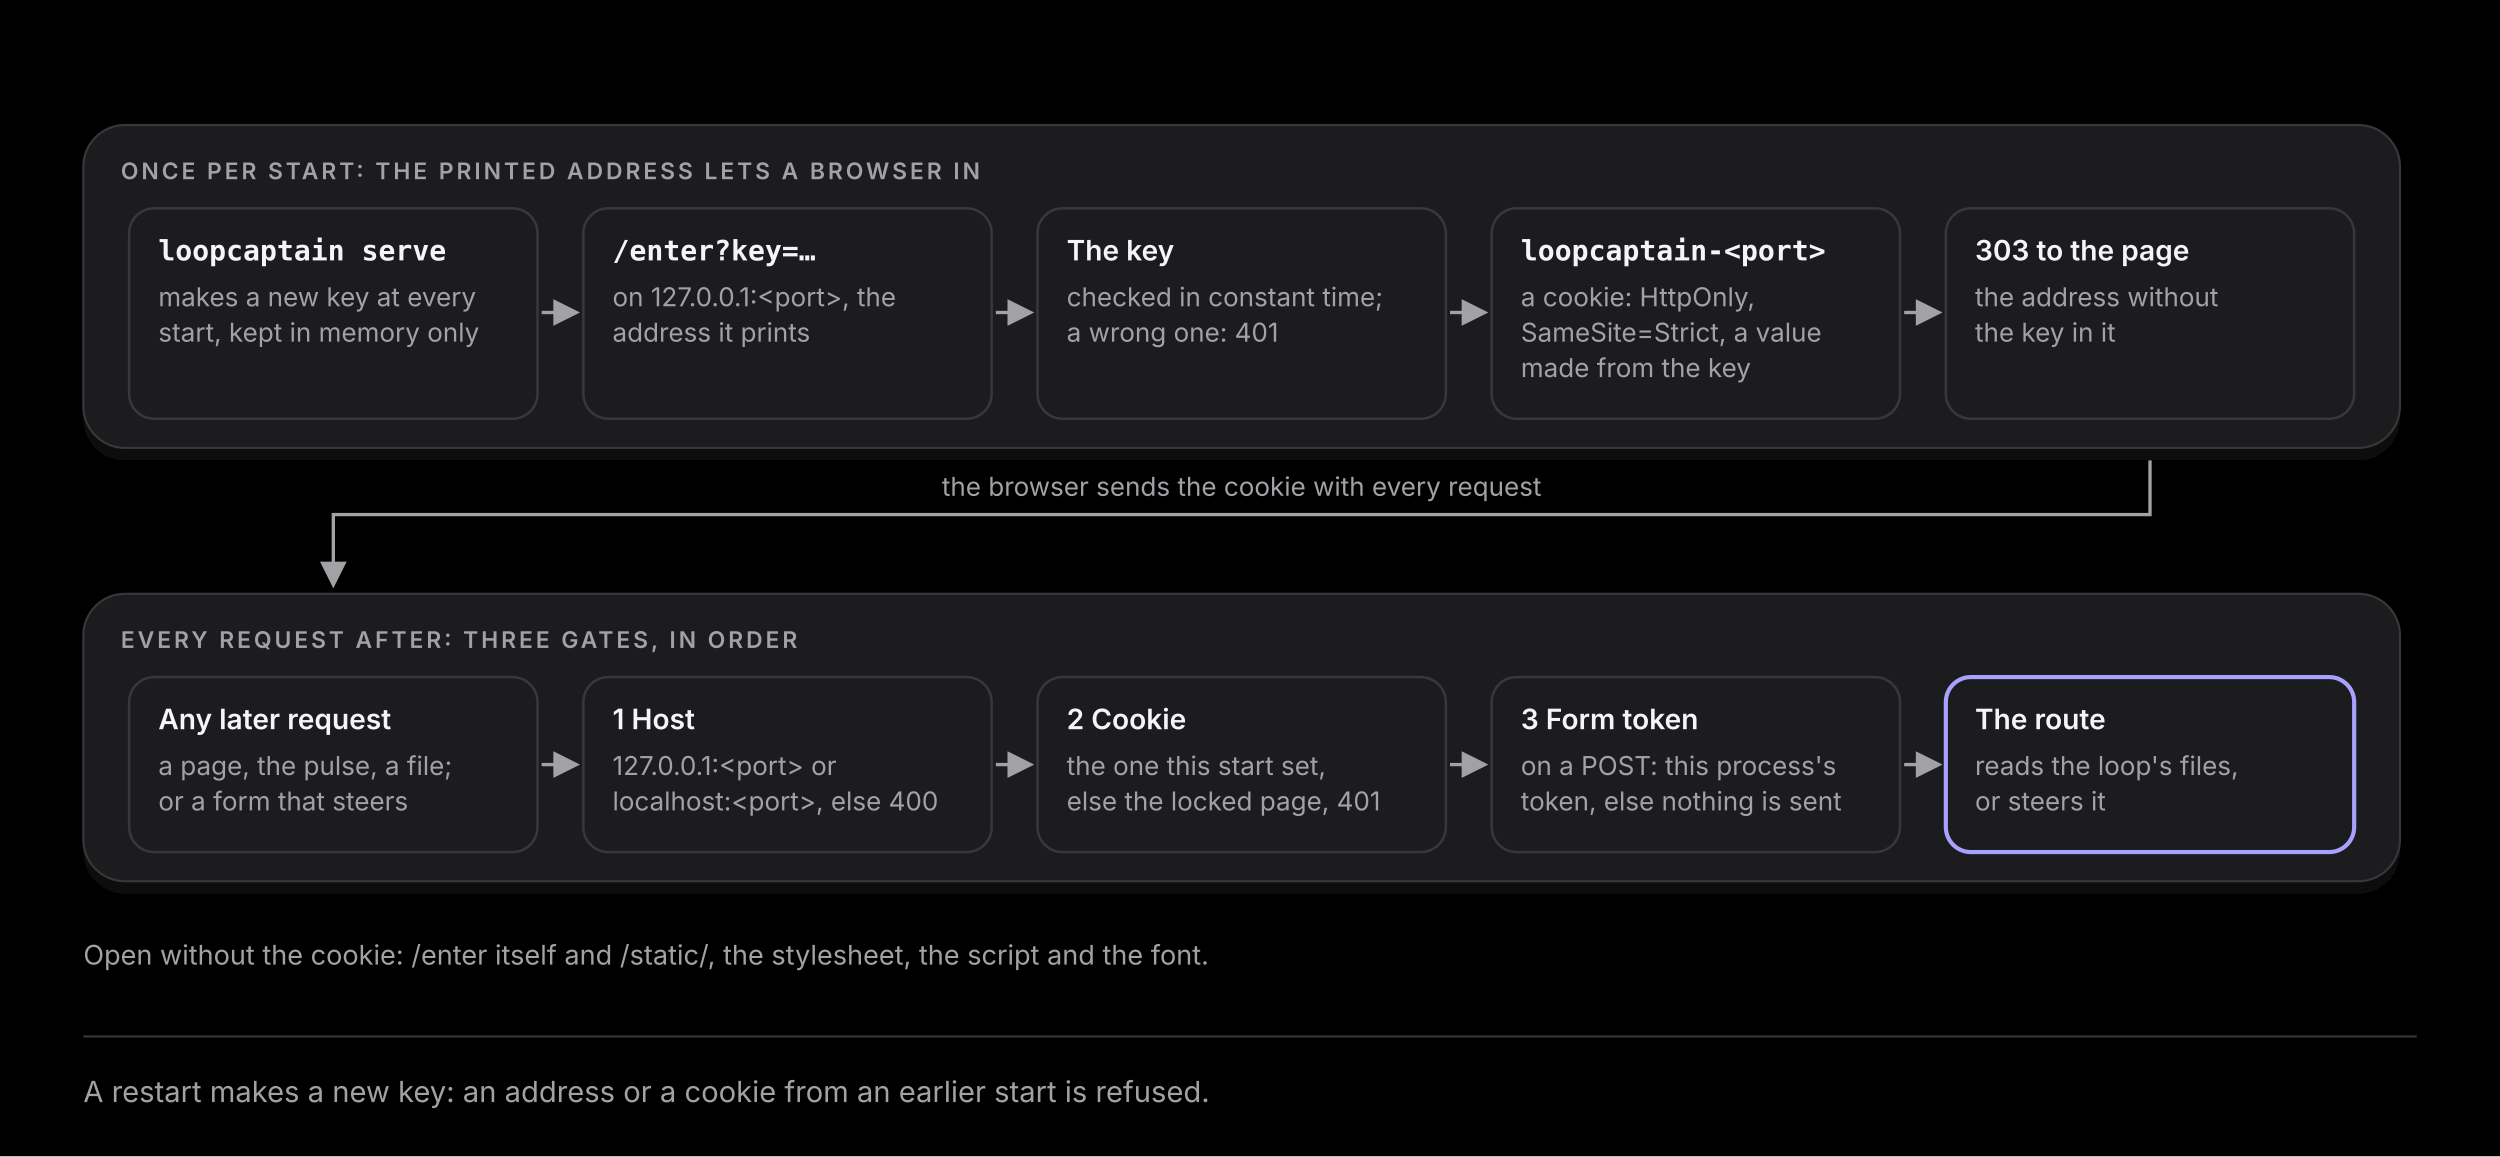
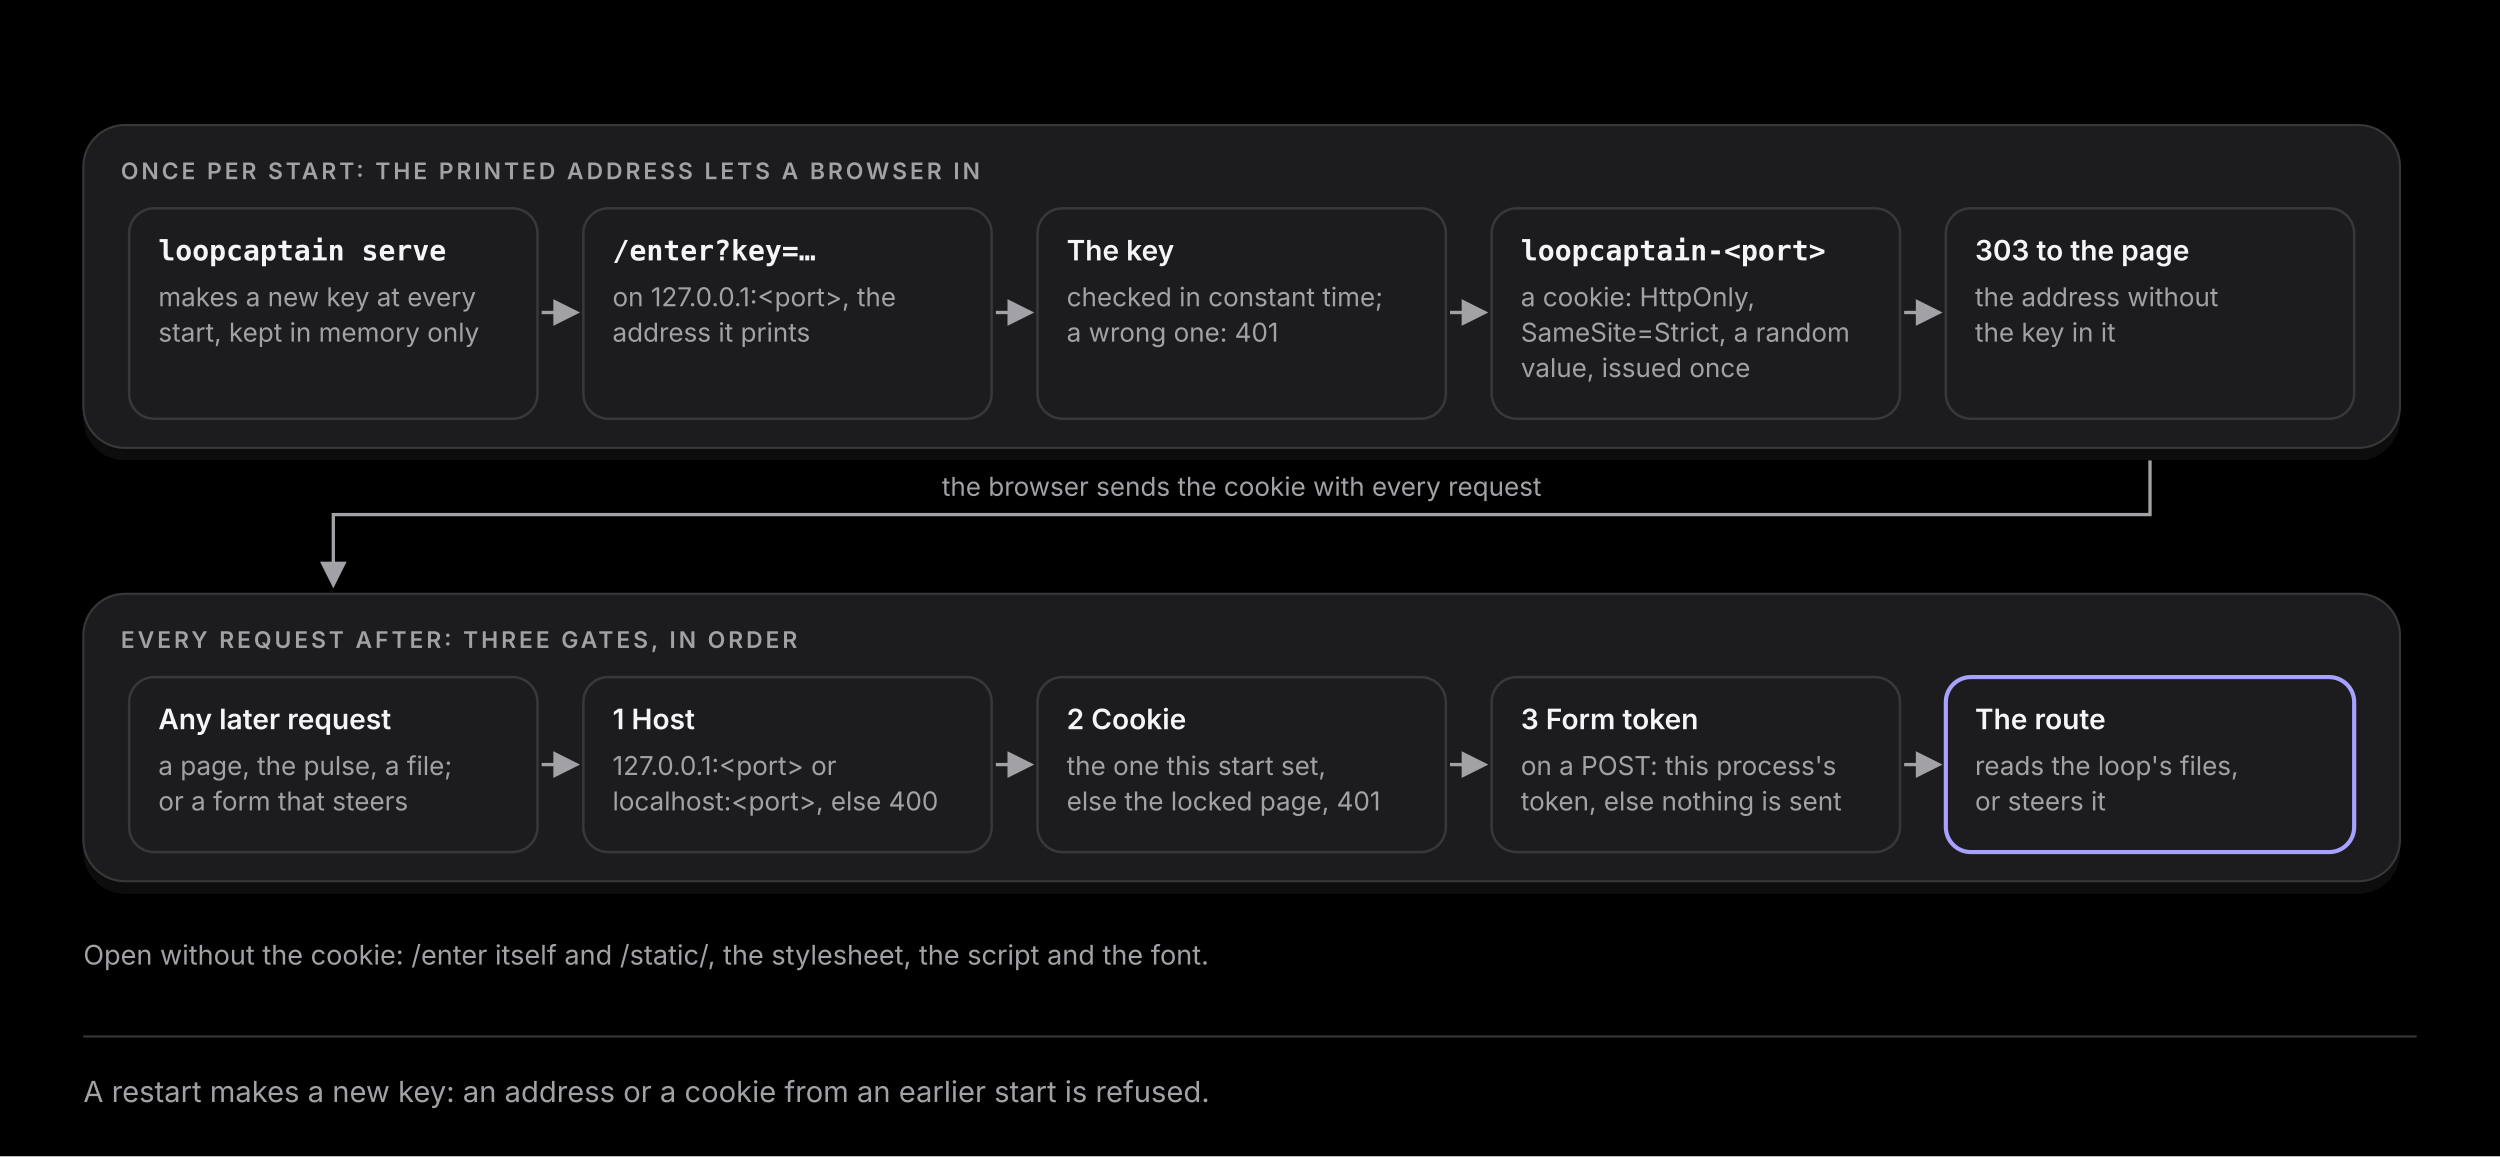
- <svg xmlns="http://www.w3.org/2000/svg" width="1200" height="555" viewBox="0 0 1200 555" role="img" aria-label="How a browser gets into the board. loopcaptain serve makes a new key at every start, keeps it in memory only, and prints the address 127.0.0.1, its port, /enter with the key. Opening it checks the key in constant time, sets the cookie loopcaptain-port, HttpOnly and SameSite=Strict, holding a value made from the key, not the key, and leads on to the page. Every request after passes three gates in order: the host must be this server's, the cookie the one this start set, else the locked page with 401, and a form that steers must carry this process's token. Only /enter and the static files are open without the cookie.">
+ <svg xmlns="http://www.w3.org/2000/svg" width="1200" height="555" viewBox="0 0 1200 555" role="img" aria-label="How a browser gets into the board. loopcaptain serve makes a new key at every start, keeps it in memory only, and prints the address 127.0.0.1, its port, /enter with the key. Opening it checks the key in constant time, sets the cookie loopcaptain-port, HttpOnly and SameSite=Strict, holding a random value of its own, issued to the first browser only, and leads on to the page; a later use of the address is refused. Every request after passes three gates in order: the host must be this server's, the cookie the one this start set, else the locked page with 401, and a form that steers must carry this process's token. Only /enter and the static files are open without the cookie.">
  <g font-family="Inter Tight, Inter, ui-sans-serif, -apple-system, Segoe UI, Helvetica, Arial, sans-serif">
    <rect width="1200" height="555" fill="#000000" />
    <defs>
      <marker id="tip" viewBox="0 0 8 8" refX="6.5" refY="4" markerWidth="8" markerHeight="8" orient="auto-start-reverse">
        <path d="M0 0 L8 4 L0 8 z" fill="#A1A1A6" />
      </marker>
      <marker id="tip-red" viewBox="0 0 8 8" refX="6.5" refY="4" markerWidth="8" markerHeight="8" orient="auto-start-reverse">
        <path d="M0 0 L8 4 L0 8 z" fill="#A8A1FF" />
      </marker>
      <filter id="lift" x="-10%" y="-10%" width="120%" height="130%">
        <feDropShadow dx="0" dy="10" stdDeviation="9" flood-color="#000000" flood-opacity="0.16" />
      </filter>
    </defs>
    <rect x="40" y="66" width="1112" height="155" rx="20" fill="#0A0A0B" filter="url(#lift)" />
    <rect x="40" y="60" width="1112" height="155" rx="20" fill="#1C1C1E" stroke="#38383A" />
    <text x="58" y="86" font-size="11" font-weight="600" fill="#A1A1A6" letter-spacing="1.4">ONCE PER START: THE PRINTED ADDRESS LETS A BROWSER IN</text>
    <rect x="62" y="100" width="196" height="101" rx="12" fill="#1C1C1E" stroke="#38383A" stroke-width="1.2" />
    <text x="76" y="125" font-size="13.5" font-weight="600" fill="#F5F5F7" font-family="ui-monospace, SF Mono, Menlo, monospace">loopcaptain serve</text>
    <text x="76" y="147" font-size="12.5" font-weight="400" fill="#A1A1A6">makes a new key at every</text>
    <text x="76" y="164" font-size="12.5" font-weight="400" fill="#A1A1A6">start, kept in memory only</text>
    <rect x="280" y="100" width="196" height="101" rx="12" fill="#1C1C1E" stroke="#38383A" stroke-width="1.2" />
    <text x="294" y="125" font-size="13.5" font-weight="600" fill="#F5F5F7" font-family="ui-monospace, SF Mono, Menlo, monospace">/enter?key=…</text>
    <text x="294" y="147" font-size="12.5" font-weight="400" fill="#A1A1A6">on 127.0.0.1:&lt;port&gt;, the</text>
    <text x="294" y="164" font-size="12.5" font-weight="400" fill="#A1A1A6">address it prints</text>
    <path d="M 260 150 H 276" fill="none" stroke="#A1A1A6" stroke-width="1.6" marker-end="url(#tip)" />
    <rect x="498" y="100" width="196" height="101" rx="12" fill="#1C1C1E" stroke="#38383A" stroke-width="1.2" />
    <text x="512" y="125" font-size="13.5" font-weight="600" fill="#F5F5F7" font-family="Inter Tight, Inter, ui-sans-serif, -apple-system, Segoe UI, Helvetica, Arial, sans-serif">The key</text>
    <text x="512" y="147" font-size="12.5" font-weight="400" fill="#A1A1A6">checked in constant time;</text>
    <text x="512" y="164" font-size="12.5" font-weight="400" fill="#A1A1A6">a wrong one: 401</text>
    <path d="M 478 150 H 494" fill="none" stroke="#A1A1A6" stroke-width="1.6" marker-end="url(#tip)" />
    <rect x="716" y="100" width="196" height="101" rx="12" fill="#1C1C1E" stroke="#38383A" stroke-width="1.2" />
    <text x="730" y="125" font-size="13.5" font-weight="600" fill="#F5F5F7" font-family="ui-monospace, SF Mono, Menlo, monospace">loopcaptain-&lt;port&gt;</text>
    <text x="730" y="147" font-size="12.5" font-weight="400" fill="#A1A1A6">a cookie: HttpOnly,</text>
-     <text x="730" y="164" font-size="12.5" font-weight="400" fill="#A1A1A6">SameSite=Strict, a value</text>
-     <text x="730" y="181" font-size="12.5" font-weight="400" fill="#A1A1A6">made from the key</text>
+     <text x="730" y="164" font-size="12.5" font-weight="400" fill="#A1A1A6">SameSite=Strict, a random</text>
+     <text x="730" y="181" font-size="12.5" font-weight="400" fill="#A1A1A6">value, issued once</text>
    <path d="M 696 150 H 712" fill="none" stroke="#A1A1A6" stroke-width="1.6" marker-end="url(#tip)" />
    <rect x="934" y="100" width="196" height="101" rx="12" fill="#1C1C1E" stroke="#38383A" stroke-width="1.2" />
    <text x="948" y="125" font-size="13.5" font-weight="600" fill="#F5F5F7" font-family="Inter Tight, Inter, ui-sans-serif, -apple-system, Segoe UI, Helvetica, Arial, sans-serif">303 to the page</text>
    <text x="948" y="147" font-size="12.5" font-weight="400" fill="#A1A1A6">the address without</text>
    <text x="948" y="164" font-size="12.5" font-weight="400" fill="#A1A1A6">the key in it</text>
    <path d="M 914 150 H 930" fill="none" stroke="#A1A1A6" stroke-width="1.6" marker-end="url(#tip)" />
    <rect x="40" y="291" width="1112" height="138" rx="20" fill="#0A0A0B" filter="url(#lift)" />
    <rect x="40" y="285" width="1112" height="138" rx="20" fill="#1C1C1E" stroke="#38383A" />
    <text x="58" y="311" font-size="11" font-weight="600" fill="#A1A1A6" letter-spacing="1.4">EVERY REQUEST AFTER: THREE GATES, IN ORDER</text>
    <rect x="62" y="325" width="196" height="84" rx="12" fill="#1C1C1E" stroke="#38383A" stroke-width="1.2" />
    <text x="76" y="350" font-size="13.5" font-weight="600" fill="#F5F5F7" font-family="Inter Tight, Inter, ui-sans-serif, -apple-system, Segoe UI, Helvetica, Arial, sans-serif">Any later request</text>
    <text x="76" y="372" font-size="12.5" font-weight="400" fill="#A1A1A6">a page, the pulse, a file;</text>
    <text x="76" y="389" font-size="12.5" font-weight="400" fill="#A1A1A6">or a form that steers</text>
    <rect x="280" y="325" width="196" height="84" rx="12" fill="#1C1C1E" stroke="#38383A" stroke-width="1.2" />
    <text x="294" y="350" font-size="13.5" font-weight="600" fill="#F5F5F7" font-family="Inter Tight, Inter, ui-sans-serif, -apple-system, Segoe UI, Helvetica, Arial, sans-serif">1  Host</text>
    <text x="294" y="372" font-size="12.5" font-weight="400" fill="#A1A1A6">127.0.0.1:&lt;port&gt; or</text>
    <text x="294" y="389" font-size="12.5" font-weight="400" fill="#A1A1A6">localhost:&lt;port&gt;, else 400</text>
    <path d="M 260 367 H 276" fill="none" stroke="#A1A1A6" stroke-width="1.6" marker-end="url(#tip)" />
    <rect x="498" y="325" width="196" height="84" rx="12" fill="#1C1C1E" stroke="#38383A" stroke-width="1.2" />
    <text x="512" y="350" font-size="13.5" font-weight="600" fill="#F5F5F7" font-family="Inter Tight, Inter, ui-sans-serif, -apple-system, Segoe UI, Helvetica, Arial, sans-serif">2  Cookie</text>
    <text x="512" y="372" font-size="12.5" font-weight="400" fill="#A1A1A6">the one this start set,</text>
    <text x="512" y="389" font-size="12.5" font-weight="400" fill="#A1A1A6">else the locked page, 401</text>
    <path d="M 478 367 H 494" fill="none" stroke="#A1A1A6" stroke-width="1.6" marker-end="url(#tip)" />
    <rect x="716" y="325" width="196" height="84" rx="12" fill="#1C1C1E" stroke="#38383A" stroke-width="1.2" />
    <text x="730" y="350" font-size="13.5" font-weight="600" fill="#F5F5F7" font-family="Inter Tight, Inter, ui-sans-serif, -apple-system, Segoe UI, Helvetica, Arial, sans-serif">3  Form token</text>
    <text x="730" y="372" font-size="12.5" font-weight="400" fill="#A1A1A6">on a POST: this process's</text>
    <text x="730" y="389" font-size="12.5" font-weight="400" fill="#A1A1A6">token, else nothing is sent</text>
    <path d="M 696 367 H 712" fill="none" stroke="#A1A1A6" stroke-width="1.6" marker-end="url(#tip)" />
    <rect x="934" y="325" width="196" height="84" rx="12" fill="#1C1C1E" stroke="#A8A1FF" stroke-width="2" />
    <text x="948" y="350" font-size="13.5" font-weight="600" fill="#F5F5F7" font-family="Inter Tight, Inter, ui-sans-serif, -apple-system, Segoe UI, Helvetica, Arial, sans-serif">The route</text>
    <text x="948" y="372" font-size="12.5" font-weight="400" fill="#A1A1A6">reads the loop's files,</text>
    <text x="948" y="389" font-size="12.5" font-weight="400" fill="#A1A1A6">or steers it</text>
    <path d="M 914 367 H 930" fill="none" stroke="#A1A1A6" stroke-width="1.6" marker-end="url(#tip)" />
    <path d="M 1032 221 V 247 H 160 V 280" fill="none" stroke="#A1A1A6" stroke-width="1.6" marker-end="url(#tip)" />
    <text x="596" y="238" font-size="12.5" font-weight="400" fill="#A1A1A6" text-anchor="middle">the browser sends the cookie with every request</text>
    <text x="40" y="463" font-size="13" font-weight="400" fill="#A1A1A6">Open without the cookie: /enter itself and /static/, the stylesheet, the script and the font.</text>
    <rect x="40" y="497" width="1120" height="1" fill="#38383A" />
    <text x="40" y="529" font-size="14" font-weight="400" fill="#A1A1A6">A restart makes a new key: an address or a cookie from an earlier start is refused.</text>
  </g>
</svg>
